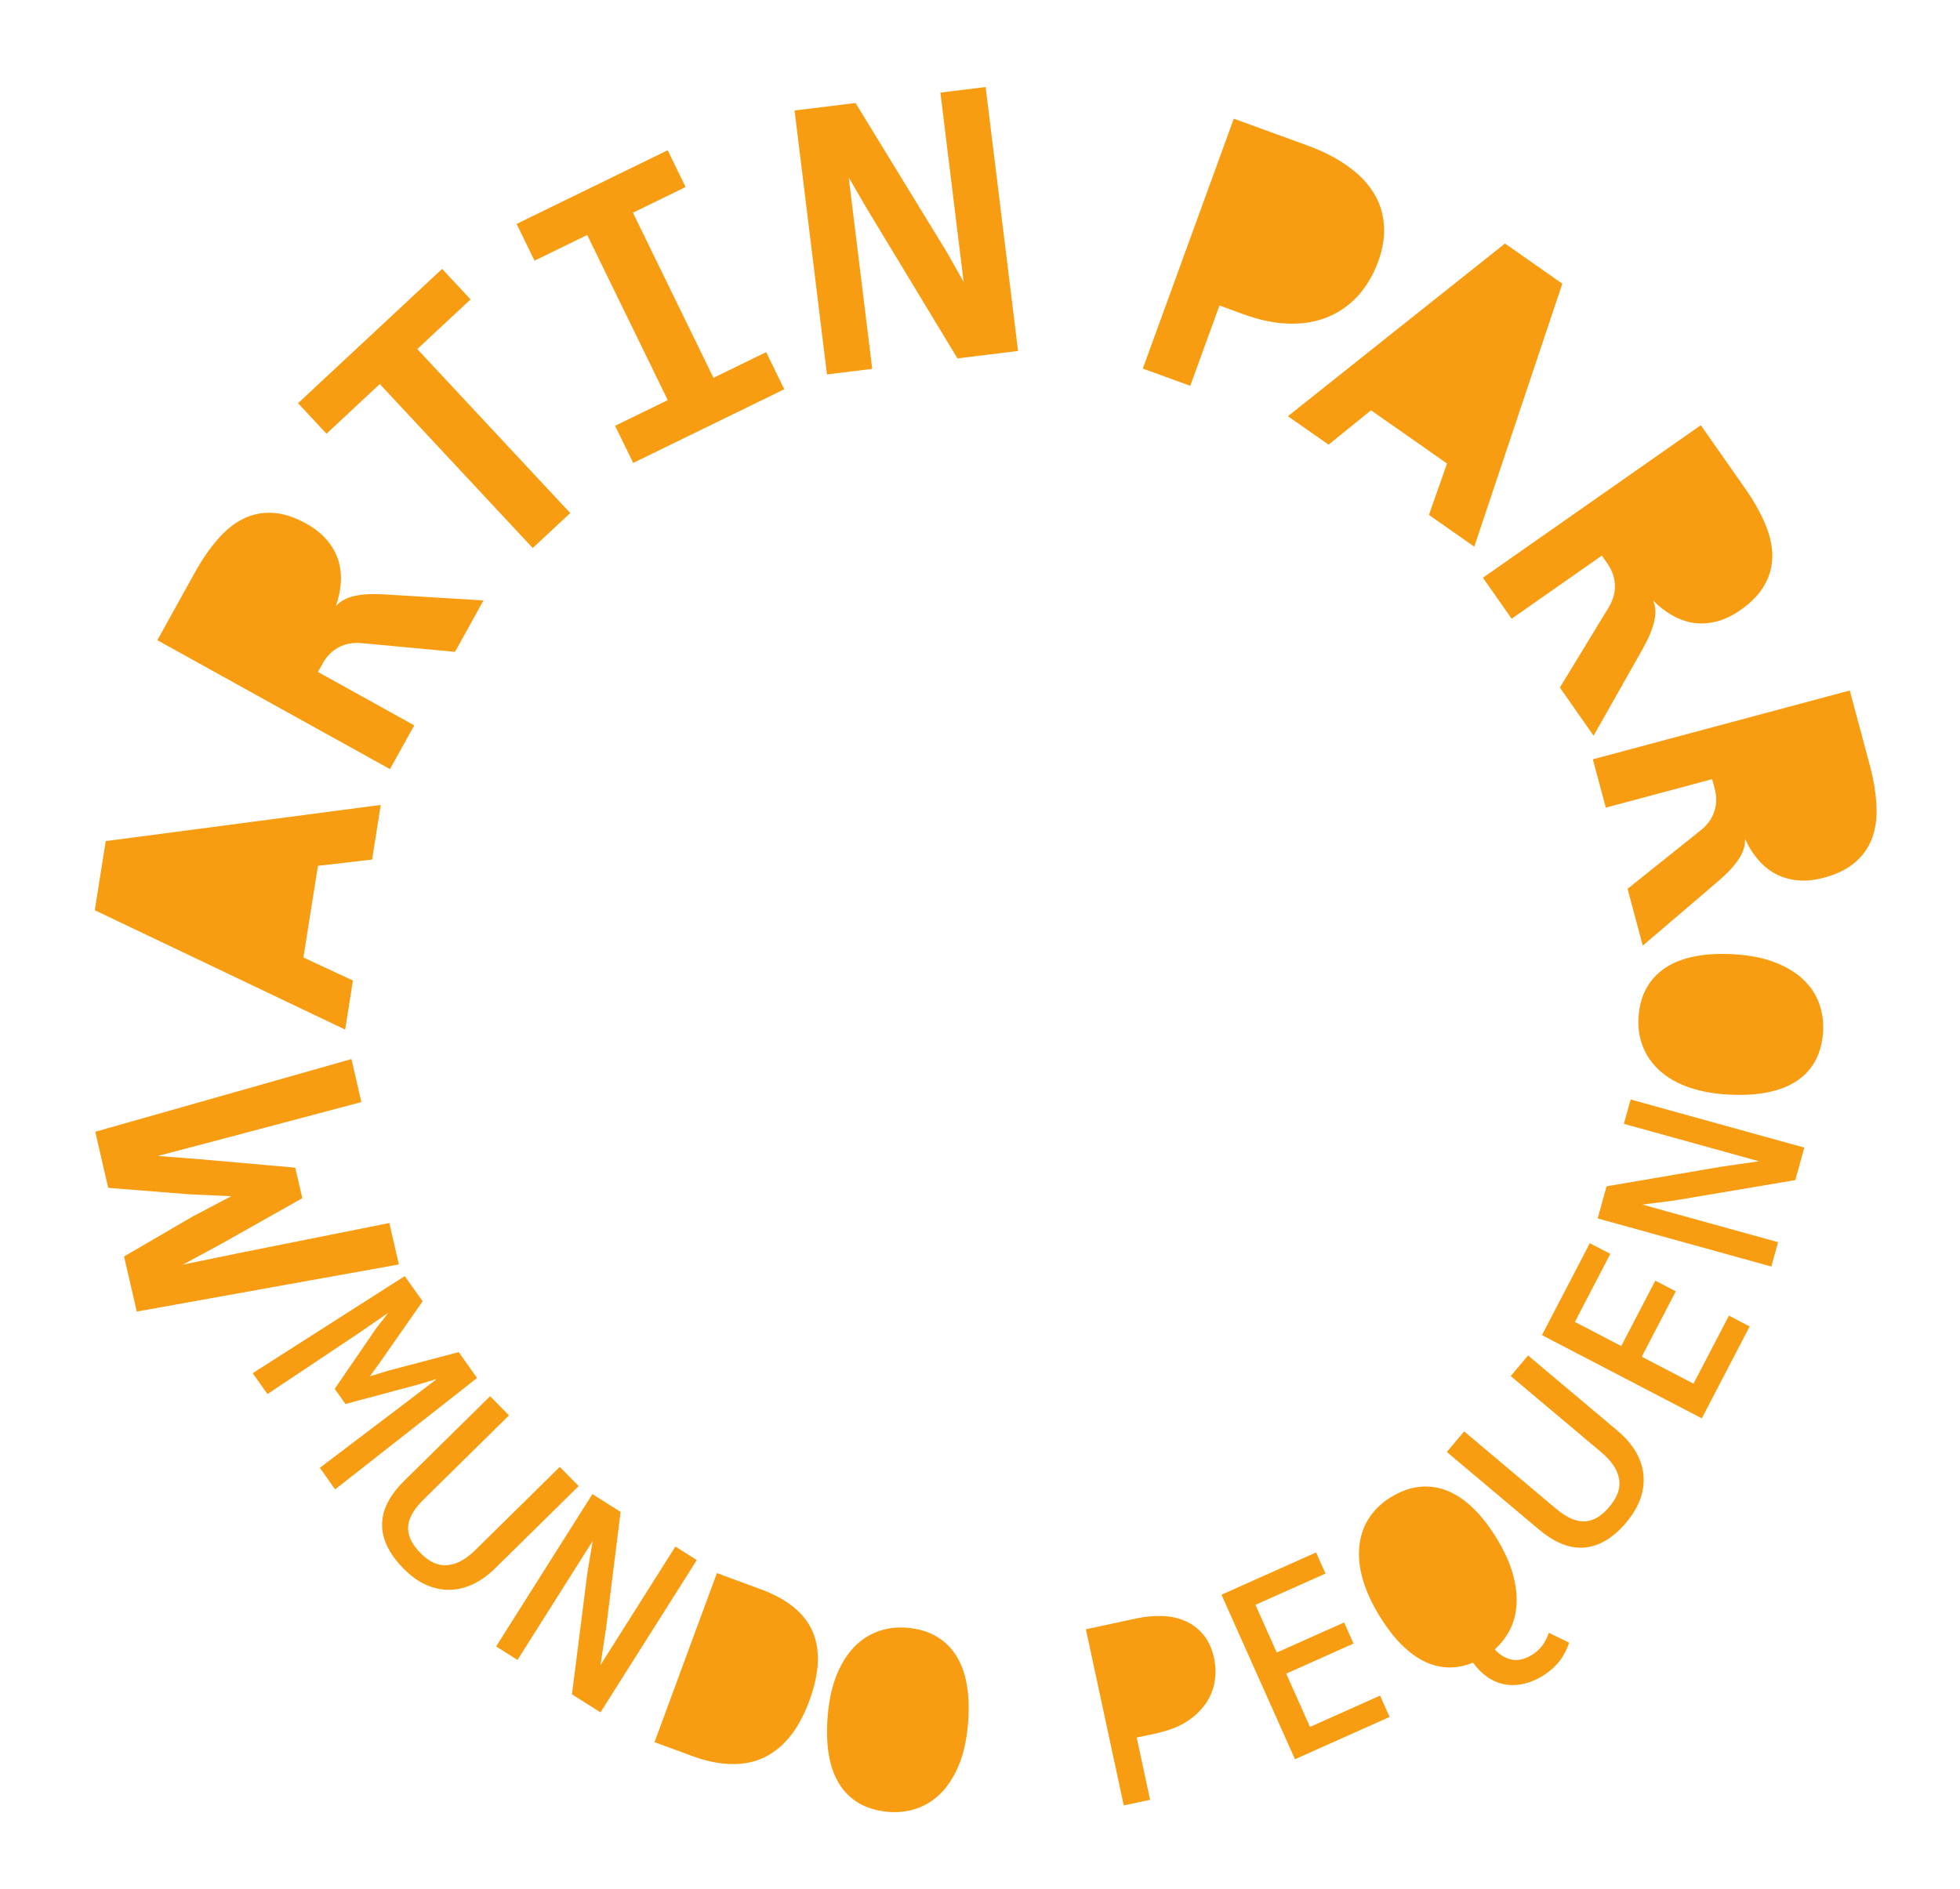
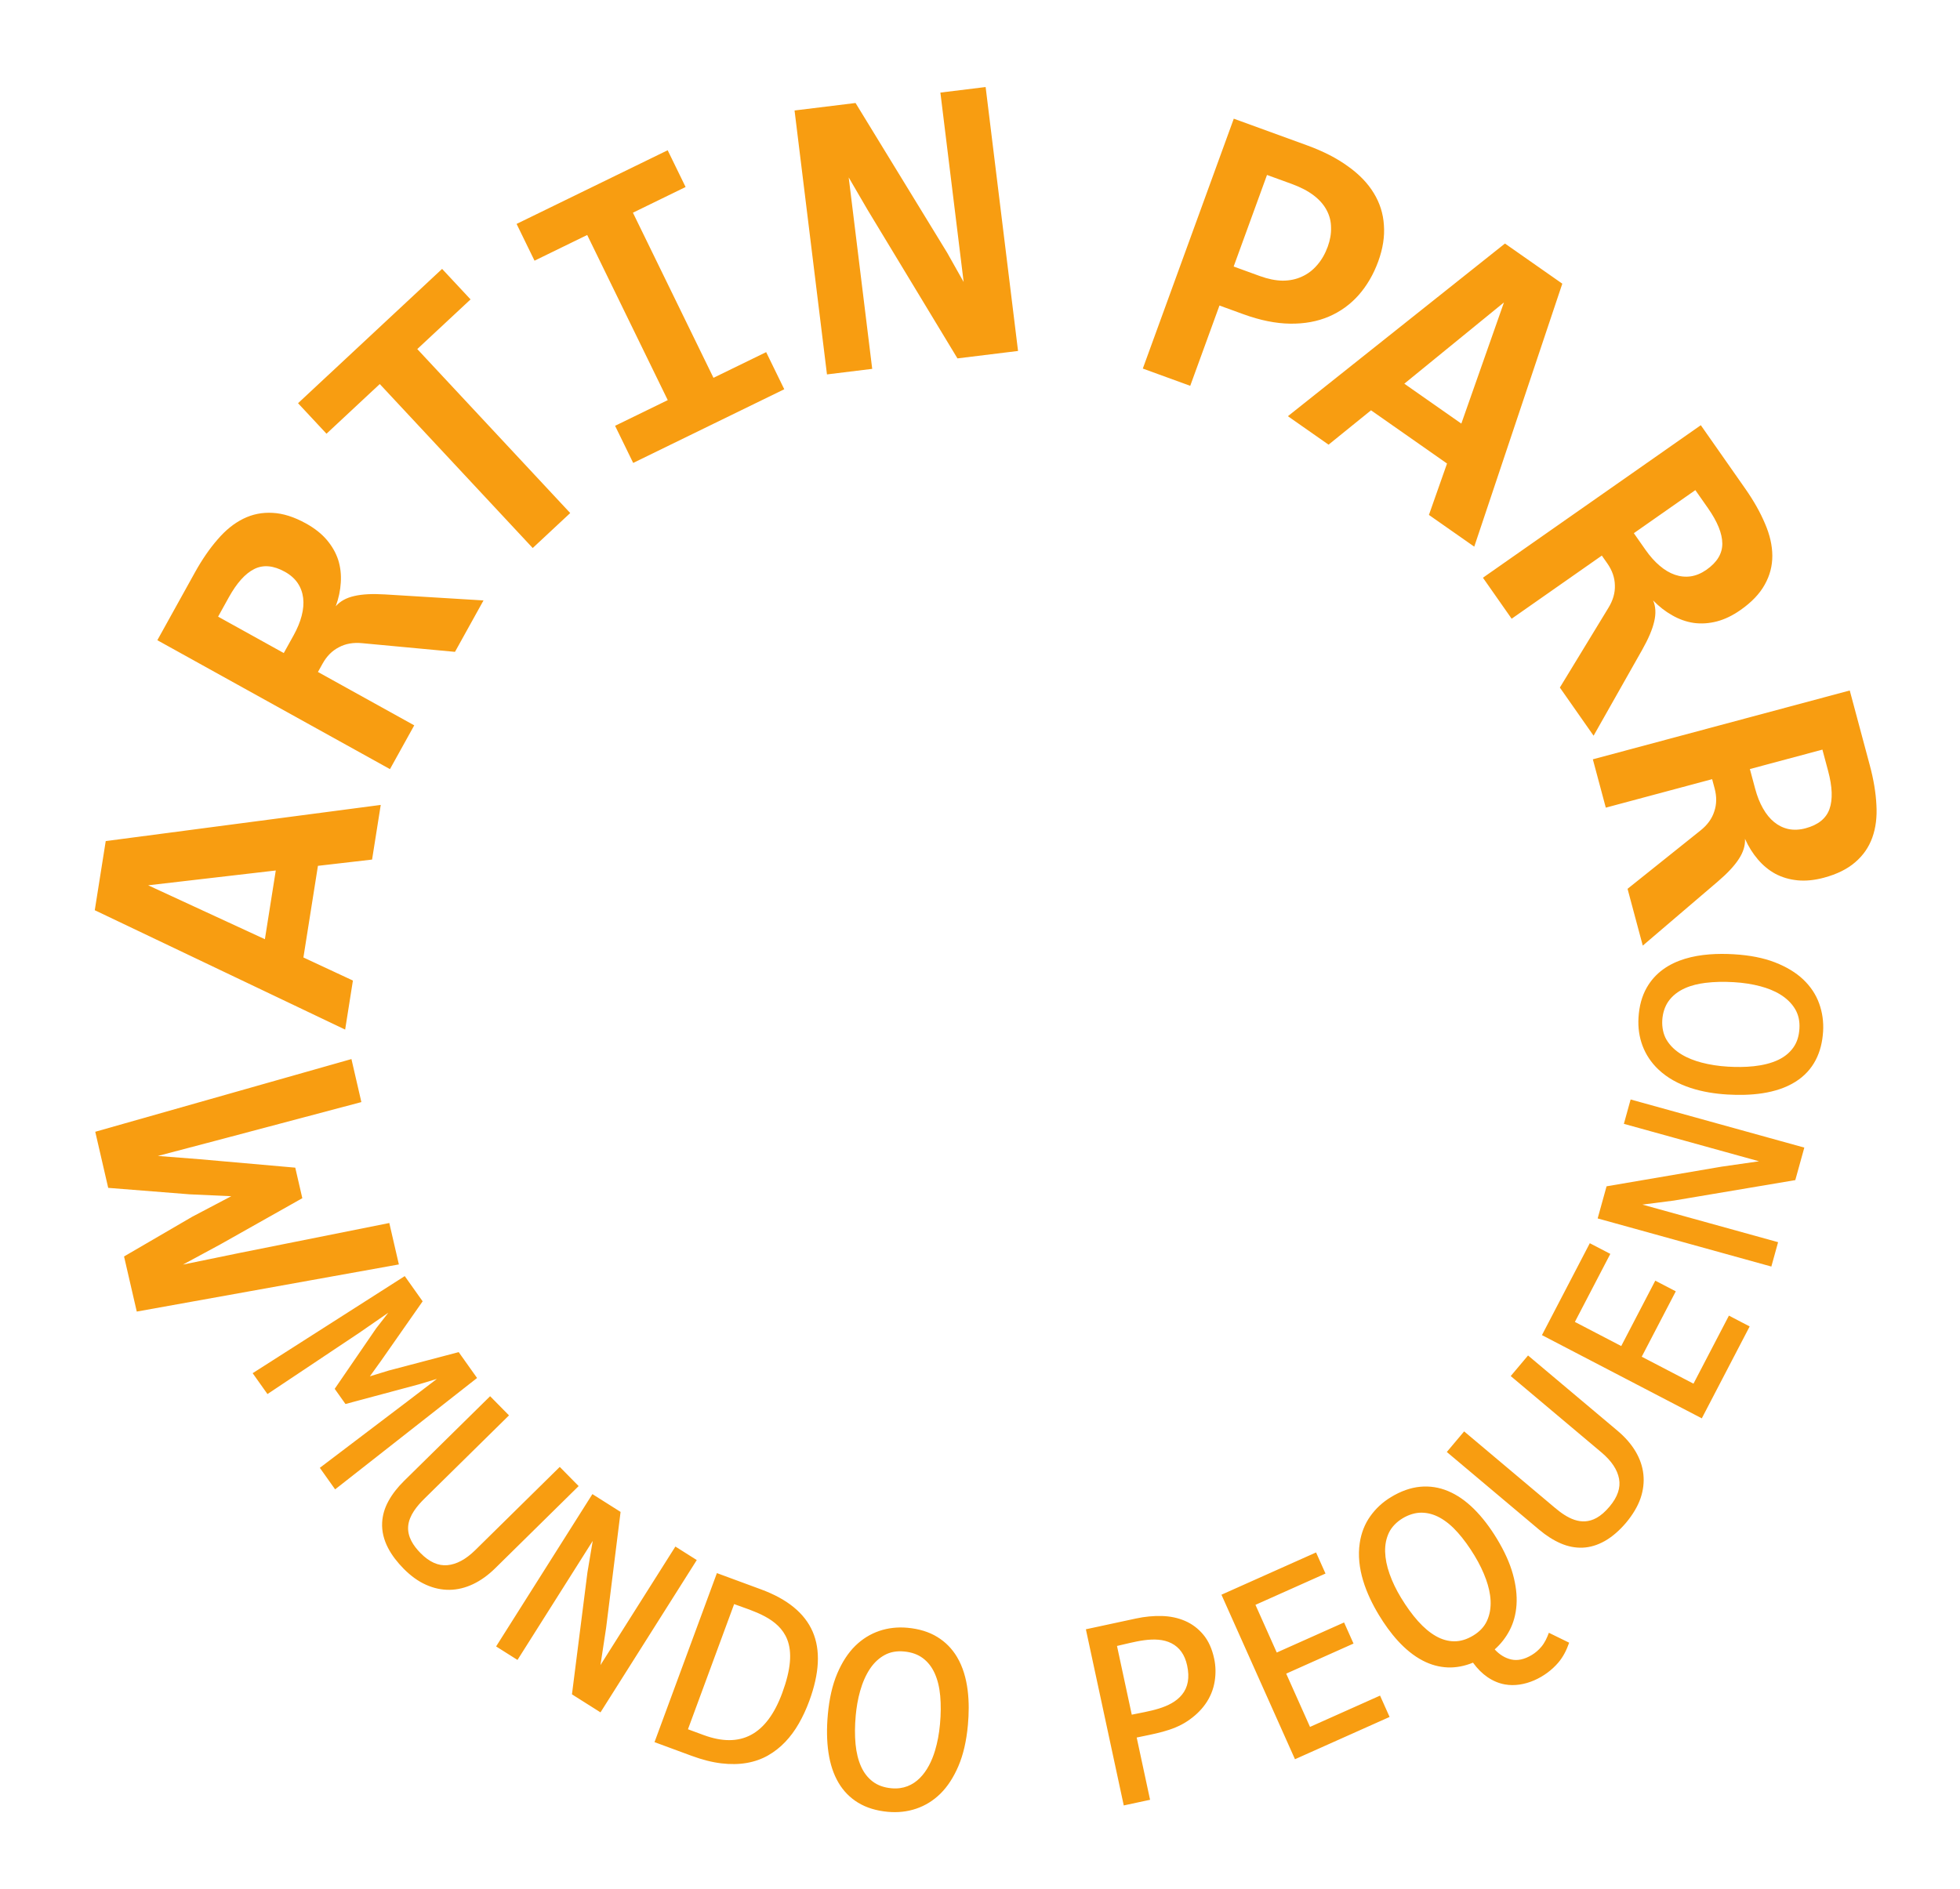
<svg xmlns="http://www.w3.org/2000/svg" viewBox="28 128 222 214" role="img" aria-labelledby="title desc">
-   <g fill="#f89d11">
-     <path d="M81.58 307.471C80.703 307.887 79.814 308.101 78.916 308.114C78.018 308.124 77.13 307.934 76.251 307.541C75.37 307.149 74.525 306.538 73.715 305.717C72.336 304.316 71.177 302.542 71.284 300.492C71.328 299.655 71.567 298.841 72.001 298.054C72.432 297.269 73.022 296.509 73.769 295.774L83.513 286.179L85.652 288.35L76.062 297.795C75.241 298.603 74.343 299.682 74.234 300.881C74.124 302.094 74.822 303.132 75.635 303.956C76.635 304.972 77.645 305.412 78.669 305.322C79.706 305.229 80.761 304.668 81.834 303.612L91.402 294.189L93.541 296.361L84.094 305.665C83.295 306.452 82.456 307.055 81.58 307.471" />
-     <path d="M117.465 316.314C117.554 315.317 117.45 314.456 117.161 313.728C116.19 311.288 113.365 310.546 111.153 309.731L105.922 323.912L107.694 324.566C111.889 326.114 114.844 324.559 116.599 319.804C117.089 318.475 117.376 317.312 117.465 316.314" />
-     <path d="M118.479 323.263C118.029 324.049 117.514 324.746 116.934 325.354C116.352 325.963 115.703 326.472 114.984 326.881C114.262 327.291 113.461 327.574 112.58 327.727C111.697 327.881 110.737 327.895 109.698 327.773C108.657 327.649 107.531 327.363 106.32 326.915L102.134 325.37L109.2 306.219L114.209 308.067C117.176 309.162 119.135 310.752 120.047 312.854C120.957 314.954 120.814 317.582 119.658 320.719C119.321 321.632 118.928 322.48 118.479 323.263" />
-     <path d="M160.681 314.165C158.858 313.239 156.342 314.08 154.517 314.473L156.19 322.259C158.041 321.861 160.597 321.578 161.885 319.983C162.556 319.154 162.759 318.067 162.464 316.695C162.2 315.468 161.602 314.634 160.681 314.165" />
-     <path d="M165.587 318.448C165.283 320.408 164.103 321.922 162.478 322.999C160.775 324.13 158.699 324.428 156.748 324.848L158.264 331.901L155.283 332.541L150.992 312.584L156.678 311.361C157.663 311.149 158.63 311.056 159.581 311.079C160.537 311.104 161.416 311.287 162.217 311.632C163.019 311.977 163.712 312.498 164.292 313.192C164.876 313.891 165.285 314.8 165.523 315.911C165.701 316.733 165.722 317.578 165.587 318.448" />
-     <path d="M92.783 319.955L94.538 306.127L95.134 302.575L90.131 310.491L86.614 316.057L84.192 314.527L95.098 297.27L98.29 299.287L96.654 312.408L96.012 316.639L101.366 308.166L104.498 303.211L106.92 304.742L96.015 321.997Z" />
-     <path d="M193.118 301.627C192.467 300.893 191.796 300.336 191.108 299.952C190.423 299.571 189.726 299.379 189.012 299.373C187.581 299.361 185.933 300.344 185.315 301.646C185.009 302.295 184.865 303.01 184.887 303.796C184.908 304.584 185.075 305.424 185.391 306.315C185.706 307.207 186.136 308.101 186.678 308.995C187.307 310.033 187.953 310.922 188.615 311.663C189.278 312.405 189.952 312.968 190.639 313.359C191.322 313.747 192.016 313.942 192.721 313.946C193.421 313.95 194.137 313.735 194.872 313.29C195.586 312.857 196.093 312.318 196.4 311.674C197.111 310.183 196.863 308.467 196.329 306.967C196.008 306.067 195.571 305.159 195.018 304.247C194.406 303.236 193.772 302.363 193.118 301.627" />
-     <path d="M191.98 316.905C191.01 316.866 190.069 316.61 189.159 316.138C187.053 315.05 185.399 312.976 184.194 310.987C182.736 308.583 181.578 305.663 182.014 302.795C182.185 301.658 182.583 300.649 183.208 299.772C183.829 298.9 184.609 298.179 185.548 297.61C186.67 296.931 187.774 296.538 188.864 296.437C189.952 296.337 191.008 296.502 192.029 296.932C193.049 297.361 194.02 298.035 194.945 298.95C195.869 299.865 196.737 300.993 197.551 302.334C198.406 303.747 199.009 305.08 199.356 306.334C199.702 307.585 199.84 308.746 199.768 309.817C199.695 310.887 199.432 311.856 198.975 312.723C198.544 313.54 197.984 314.254 197.298 314.865C197.853 315.468 198.475 315.844 199.161 316.002C199.877 316.168 200.657 316.006 201.511 315.489C201.916 315.243 202.275 314.933 202.587 314.559C202.981 314.084 203.22 313.553 203.433 312.979L205.731 314.104C205.434 314.947 205.066 315.699 204.482 316.381C203.071 318.026 200.662 319.224 198.463 318.833C197.773 318.71 197.115 318.435 196.487 318.009C195.888 317.601 195.338 317.053 194.84 316.366C193.869 316.761 192.915 316.942 191.98 316.905" />
-     <path d="M134.493 320.125C134.405 319.147 134.196 318.298 133.87 317.575C133.547 316.857 133.1 316.285 132.529 315.857C131.964 315.432 131.252 315.177 130.387 315.098C129.556 315.023 128.83 315.158 128.206 315.498C127.573 315.843 127.032 316.341 126.582 316.995C125.548 318.501 125.088 320.56 124.924 322.351C124.817 323.526 124.81 324.604 124.904 325.587C124.998 326.567 125.207 327.413 125.528 328.129C125.848 328.843 126.291 329.412 126.855 329.839C127.415 330.263 128.119 330.518 128.974 330.596C131.686 330.845 133.205 328.659 133.904 326.336C134.182 325.413 134.369 324.416 134.467 323.346C134.574 322.181 134.582 321.108 134.493 320.125" />
-     <path d="M136.557 328.078C136.008 329.361 135.327 330.408 134.513 331.21C132.908 332.793 130.804 333.469 128.576 333.266C127.27 333.147 126.147 332.807 125.211 332.241C124.276 331.675 123.527 330.913 122.967 329.955C122.407 329 122.031 327.868 121.838 326.562C121.644 325.259 121.621 323.811 121.767 322.218C121.93 320.43 122.282 318.89 122.828 317.603C123.373 316.32 124.05 315.273 124.865 314.469C126.47 312.887 128.557 312.21 130.786 312.413C132.092 312.533 133.215 312.875 134.15 313.447C135.086 314.017 135.836 314.779 136.402 315.731C137.731 317.968 137.859 320.913 137.629 323.433C137.464 325.242 137.107 326.791 136.557 328.078" />
-     <path d="M174.676 327.306L166.348 308.668L177.064 303.879L178.133 306.27L170.199 309.815L172.613 315.218L180.238 311.811L181.307 314.201L173.682 317.609L176.379 323.644L184.312 320.098L185.393 322.516Z" />
-     <path d="M213.252 292.436C214.237 294.098 214.439 295.903 213.819 297.735C213.198 299.568 211.451 301.64 209.768 302.584C208.938 303.05 208.102 303.303 207.263 303.337C206.426 303.371 205.594 303.208 204.769 302.851C203.948 302.495 203.137 301.978 202.335 301.303L191.873 292.497L193.836 290.165L204.133 298.832C205.488 299.972 207.103 300.929 208.842 299.961C209.324 299.694 209.813 299.269 210.307 298.683C211.225 297.592 211.569 296.545 211.383 295.534C211.194 294.511 210.538 293.513 209.386 292.543L199.112 283.896L201.075 281.564L211.22 290.101C212.078 290.824 212.756 291.602 213.252 292.436" />
-     <path d="M221.174 239.349C219.596 239.543 217.927 240.088 216.971 241.449C216.146 242.621 216.02 244.535 216.75 245.782C217.589 247.208 219.165 247.966 220.705 248.375C221.641 248.623 222.641 248.779 223.704 248.842C225.534 248.949 227.777 248.872 229.46 248.053C230.162 247.711 230.717 247.25 231.126 246.672C231.532 246.099 231.764 245.388 231.813 244.531C231.863 243.697 231.704 242.974 231.345 242.355C230.511 240.923 228.943 240.15 227.399 239.74C226.469 239.492 225.466 239.335 224.393 239.273C223.226 239.203 222.152 239.229 221.174 239.349" />
-     <path d="M229.056 237.033C230.355 237.541 231.423 238.187 232.252 238.976C233.08 239.764 233.679 240.666 234.045 241.681C234.41 242.694 234.56 243.747 234.495 244.843C234.355 247.219 233.426 249.259 231.366 250.554C229.161 251.944 226.201 252.15 223.672 252.001C220.904 251.838 217.901 251.123 215.828 249.152C214.196 247.599 213.453 245.536 213.584 243.301C213.662 241.992 213.969 240.859 214.51 239.905C216.476 236.44 220.779 235.897 224.379 236.11C226.191 236.217 227.752 236.524 229.056 237.033" />
-     <path d="M220.755 288.686L202.649 279.258L208.07 268.846L210.393 270.055L206.379 277.762L211.629 280.496L215.485 273.088L217.808 274.297L213.951 281.705L219.813 284.758L223.827 277.05L226.176 278.274Z" />
-     <path d="M231.345 261.697L217.6 264.013L214.027 264.471L223.051 266.971L229.396 268.729L228.632 271.489L208.959 266.038L209.968 262.399L223.001 260.172L227.237 259.564L217.577 256.887L211.929 255.322L212.693 252.562L232.366 258.013Z" />
-     <path d="M64.226 294.293L74.338 286.621L77.483 284.218L75.476 284.825L67.13 287.062L65.91 285.342L70.606 278.491L71.98 276.722L68.674 279.009L58.295 285.935L56.617 283.571L73.844 272.572L75.871 275.429L71.203 282.106L69.896 283.925L72.03 283.271L79.955 281.184L82.035 284.115L65.958 296.732Z" />
-     <path d="M232.509 221.837C233.934 221.455 234.836 220.728 235.217 219.656C235.598 218.583 235.546 217.141 235.06 215.331L234.416 212.926L226.201 215.127L226.798 217.354C227.024 218.2 227.318 218.94 227.679 219.575C228.044 220.225 228.471 220.747 228.958 221.142C229.445 221.536 229.984 221.798 230.576 221.926C231.182 222.049 231.825 222.02 232.509 221.837" />
-     <path d="M212.345 228.696L220.599 222.093C221.386 221.469 221.908 220.747 222.167 219.931C222.443 219.124 222.456 218.255 222.207 217.32L221.926 216.273L209.881 219.5L208.414 214.024L237.513 206.226L239.786 214.709C240.216 216.312 240.464 217.804 240.532 219.186C240.615 220.564 240.46 221.798 240.068 222.889C239.677 223.981 239.035 224.908 238.143 225.673C237.253 226.451 236.066 227.039 234.582 227.438C233.514 227.724 232.521 227.823 231.607 227.734C230.692 227.645 229.854 227.4 229.096 226.999C228.35 226.594 227.687 226.048 227.105 225.361C226.527 224.688 226.041 223.911 225.646 223.032C225.688 223.784 225.455 224.546 224.946 225.319C224.452 226.087 223.662 226.935 222.574 227.864L214.069 235.13Z" />
-     <path d="M221.279 192.553C222.487 191.707 223.087 190.714 223.078 189.576C223.069 188.438 222.527 187.101 221.452 185.566L220.024 183.527L213.057 188.406L214.379 190.293C214.882 191.011 215.411 191.606 215.968 192.079C216.532 192.565 217.111 192.909 217.705 193.114C218.298 193.318 218.893 193.379 219.493 193.297C220.104 193.206 220.7 192.958 221.279 192.553" />
-     <path d="M204.678 205.894L210.175 196.867C210.701 196.011 210.945 195.155 210.909 194.299C210.893 193.447 210.608 192.624 210.054 191.831L209.432 190.944L199.218 198.096L195.965 193.451L220.643 176.172L225.68 183.366C226.632 184.725 227.375 186.042 227.912 187.318C228.461 188.584 228.738 189.797 228.743 190.956C228.748 192.116 228.462 193.206 227.885 194.231C227.315 195.267 226.401 196.225 225.143 197.107C224.237 197.742 223.339 198.174 222.449 198.403C221.559 198.632 220.687 198.688 219.838 198.571C218.998 198.446 218.188 198.158 217.407 197.712C216.634 197.278 215.911 196.715 215.239 196.023C215.536 196.715 215.578 197.511 215.364 198.411C215.162 199.302 214.709 200.369 214.005 201.614L208.498 211.351Z" />
-     <path d="M198.346 162.263L187.06 171.469L193.518 175.991Z" />
-     <path d="M189.848 186.336L191.898 180.513L183.289 174.484L178.48 178.377L173.874 175.152L198.46 155.59L204.955 160.138L194.982 189.932Z" />
-     <path d="M178.389 155.941C178.661 155.19 178.785 154.467 178.761 153.771C178.756 153.066 178.586 152.408 178.254 151.795C177.934 151.189 177.449 150.637 176.797 150.137C176.144 149.638 175.312 149.205 174.302 148.836L171.508 147.82L167.731 158.195L170.699 159.275C171.623 159.611 172.483 159.785 173.281 159.797C174.083 159.794 174.809 159.642 175.459 159.339C176.123 159.041 176.698 158.605 177.186 158.03C177.687 157.46 178.088 156.764 178.389 155.941" />
-     <path d="M184.11 157.607C183.574 159.079 182.832 160.355 181.884 161.432C180.94 162.495 179.82 163.305 178.521 163.863C177.223 164.42 175.76 164.69 174.132 164.669C172.504 164.649 170.737 164.292 168.831 163.598L166.123 162.613L162.812 171.71L157.441 169.755L167.745 141.446L176.04 144.465C177.874 145.133 179.417 145.924 180.672 146.838C181.944 147.742 182.918 148.751 183.593 149.864C184.281 150.981 184.666 152.192 184.748 153.497C184.848 154.793 184.635 156.162 184.11 157.607" />
-     <path d="M136.446 168.603L126.248 151.742L124.129 148.101L125.651 160.5L126.791 169.789L121.667 170.418L117.995 140.517L124.904 139.668L135.277 156.625L137.148 159.948L135.527 146.747L134.513 138.489L139.638 137.86L143.309 167.761Z" />
-     <path d="M88.543 157.533L86.512 153.368L103.624 145.023L105.655 149.187L99.688 152.097L108.812 170.804L114.779 167.894L116.83 172.099L99.718 180.446L97.667 176.24L103.633 173.33L94.51 154.622Z" />
-     <path d="M75.263 167.547L92.586 186.124L88.338 190.086L71.015 171.509L64.98 177.137L61.758 173.681L78.075 158.464L81.298 161.92Z" />
-     <path d="M60.266 192.777C58.976 192.061 57.82 191.957 56.802 192.464C55.782 192.971 54.818 194.045 53.91 195.684L52.703 197.861L60.142 201.985L61.26 199.969C61.684 199.202 61.987 198.466 62.169 197.758C62.357 197.037 62.413 196.366 62.337 195.743C62.26 195.121 62.054 194.558 61.717 194.056C61.367 193.546 60.884 193.119 60.266 192.777" />
-     <path d="M79.534 201.85L69.011 200.866C68.011 200.769 67.134 200.924 66.381 201.332C65.621 201.72 65.008 202.336 64.538 203.183L64.013 204.13L74.919 210.176L72.17 215.135L45.821 200.53L50.079 192.849C50.884 191.397 51.741 190.152 52.652 189.11C53.55 188.061 54.518 187.281 55.559 186.768C56.599 186.255 57.704 186.034 58.878 186.104C60.059 186.161 61.32 186.563 62.665 187.307C63.633 187.844 64.415 188.462 65.011 189.161C65.606 189.861 66.039 190.618 66.307 191.434C66.561 192.243 66.659 193.097 66.6 193.995C66.549 194.881 66.359 195.777 66.031 196.684C66.524 196.114 67.221 195.728 68.124 195.525C69.014 195.316 70.171 195.255 71.598 195.343L82.764 196.024Z" />
-     <path d="M44.781 228.297L58.003 234.405L59.236 226.619Z" />
-     <path d="M70.143 225.383L64.011 226.092L62.366 236.473L67.973 239.088L67.094 244.643L38.734 231.12L39.975 223.288L71.125 219.191Z" />
-     <path d="M68.931 252.857L52.458 257.227L45.879 258.959L50.697 259.337L61.443 260.286L62.242 263.745L52.928 268.994L48.721 271.267L55.248 269.925L72.094 266.556L73.178 271.25L43.491 276.59L42.05 270.346L49.786 265.84L54.195 263.521L49.485 263.307L40.256 262.575L38.789 256.22L67.806 247.983Z" />
-   </g>
+   <path fill="#f89d11" fill-rule="evenodd" clip-rule="evenodd" d="M81.58 307.471C80.703 307.887 79.814 308.101 78.916 308.114C78.018 308.124 77.13 307.934 76.251 307.541C75.37 307.149 74.525 306.538 73.715 305.717C72.336 304.316 71.177 302.542 71.284 300.492C71.328 299.655 71.567 298.841 72.001 298.054C72.432 297.269 73.022 296.509 73.769 295.774L83.513 286.179L85.652 288.35L76.062 297.795C75.241 298.603 74.343 299.682 74.234 300.881C74.124 302.094 74.822 303.132 75.635 303.956C76.635 304.972 77.645 305.412 78.669 305.322C79.706 305.229 80.761 304.668 81.834 303.612L91.402 294.189L93.541 296.361L84.094 305.665C83.295 306.452 82.456 307.055 81.58 307.471 M117.465 316.314C117.554 315.317 117.45 314.456 117.161 313.728C116.19 311.288 113.365 310.546 111.153 309.731L105.922 323.912L107.694 324.566C111.889 326.114 114.844 324.559 116.599 319.804C117.089 318.475 117.376 317.312 117.465 316.314 M118.479 323.263C118.029 324.049 117.514 324.746 116.934 325.354C116.352 325.963 115.703 326.472 114.984 326.881C114.262 327.291 113.461 327.574 112.58 327.727C111.697 327.881 110.737 327.895 109.698 327.773C108.657 327.649 107.531 327.363 106.32 326.915L102.134 325.37L109.2 306.219L114.209 308.067C117.176 309.162 119.135 310.752 120.047 312.854C120.957 314.954 120.814 317.582 119.658 320.719C119.321 321.632 118.928 322.48 118.479 323.263 M160.681 314.165C158.858 313.239 156.342 314.08 154.517 314.473L156.19 322.259C158.041 321.861 160.597 321.578 161.885 319.983C162.556 319.154 162.759 318.067 162.464 316.695C162.2 315.468 161.602 314.634 160.681 314.165 M165.587 318.448C165.283 320.408 164.103 321.922 162.478 322.999C160.775 324.13 158.699 324.428 156.748 324.848L158.264 331.901L155.283 332.541L150.992 312.584L156.678 311.361C157.663 311.149 158.63 311.056 159.581 311.079C160.537 311.104 161.416 311.287 162.217 311.632C163.019 311.977 163.712 312.498 164.292 313.192C164.876 313.891 165.285 314.8 165.523 315.911C165.701 316.733 165.722 317.578 165.587 318.448 M92.783 319.955L94.538 306.127L95.134 302.575L90.131 310.491L86.614 316.057L84.192 314.527L95.098 297.27L98.29 299.287L96.654 312.408L96.012 316.639L101.366 308.166L104.498 303.211L106.92 304.742L96.015 321.997Z M193.118 301.627C192.467 300.893 191.796 300.336 191.108 299.952C190.423 299.571 189.726 299.379 189.012 299.373C187.581 299.361 185.933 300.344 185.315 301.646C185.009 302.295 184.865 303.01 184.887 303.796C184.908 304.584 185.075 305.424 185.391 306.315C185.706 307.207 186.136 308.101 186.678 308.995C187.307 310.033 187.953 310.922 188.615 311.663C189.278 312.405 189.952 312.968 190.639 313.359C191.322 313.747 192.016 313.942 192.721 313.946C193.421 313.95 194.137 313.735 194.872 313.29C195.586 312.857 196.093 312.318 196.4 311.674C197.111 310.183 196.863 308.467 196.329 306.967C196.008 306.067 195.571 305.159 195.018 304.247C194.406 303.236 193.772 302.363 193.118 301.627 M191.98 316.905C191.01 316.866 190.069 316.61 189.159 316.138C187.053 315.05 185.399 312.976 184.194 310.987C182.736 308.583 181.578 305.663 182.014 302.795C182.185 301.658 182.583 300.649 183.208 299.772C183.829 298.9 184.609 298.179 185.548 297.61C186.67 296.931 187.774 296.538 188.864 296.437C189.952 296.337 191.008 296.502 192.029 296.932C193.049 297.361 194.02 298.035 194.945 298.95C195.869 299.865 196.737 300.993 197.551 302.334C198.406 303.747 199.009 305.08 199.356 306.334C199.702 307.585 199.84 308.746 199.768 309.817C199.695 310.887 199.432 311.856 198.975 312.723C198.544 313.54 197.984 314.254 197.298 314.865C197.853 315.468 198.475 315.844 199.161 316.002C199.877 316.168 200.657 316.006 201.511 315.489C201.916 315.243 202.275 314.933 202.587 314.559C202.981 314.084 203.22 313.553 203.433 312.979L205.731 314.104C205.434 314.947 205.066 315.699 204.482 316.381C203.071 318.026 200.662 319.224 198.463 318.833C197.773 318.71 197.115 318.435 196.487 318.009C195.888 317.601 195.338 317.053 194.84 316.366C193.869 316.761 192.915 316.942 191.98 316.905 M134.493 320.125C134.405 319.147 134.196 318.298 133.87 317.575C133.547 316.857 133.1 316.285 132.529 315.857C131.964 315.432 131.252 315.177 130.387 315.098C129.556 315.023 128.83 315.158 128.206 315.498C127.573 315.843 127.032 316.341 126.582 316.995C125.548 318.501 125.088 320.56 124.924 322.351C124.817 323.526 124.81 324.604 124.904 325.587C124.998 326.567 125.207 327.413 125.528 328.129C125.848 328.843 126.291 329.412 126.855 329.839C127.415 330.263 128.119 330.518 128.974 330.596C131.686 330.845 133.205 328.659 133.904 326.336C134.182 325.413 134.369 324.416 134.467 323.346C134.574 322.181 134.582 321.108 134.493 320.125 M136.557 328.078C136.008 329.361 135.327 330.408 134.513 331.21C132.908 332.793 130.804 333.469 128.576 333.266C127.27 333.147 126.147 332.807 125.211 332.241C124.276 331.675 123.527 330.913 122.967 329.955C122.407 329 122.031 327.868 121.838 326.562C121.644 325.259 121.621 323.811 121.767 322.218C121.93 320.43 122.282 318.89 122.828 317.603C123.373 316.32 124.05 315.273 124.865 314.469C126.47 312.887 128.557 312.21 130.786 312.413C132.092 312.533 133.215 312.875 134.15 313.447C135.086 314.017 135.836 314.779 136.402 315.731C137.731 317.968 137.859 320.913 137.629 323.433C137.464 325.242 137.107 326.791 136.557 328.078 M174.676 327.306L166.348 308.668L177.064 303.879L178.133 306.27L170.199 309.815L172.613 315.218L180.238 311.811L181.307 314.201L173.682 317.609L176.379 323.644L184.312 320.098L185.393 322.516Z M213.252 292.436C214.237 294.098 214.439 295.903 213.819 297.735C213.198 299.568 211.451 301.64 209.768 302.584C208.938 303.05 208.102 303.303 207.263 303.337C206.426 303.371 205.594 303.208 204.769 302.851C203.948 302.495 203.137 301.978 202.335 301.303L191.873 292.497L193.836 290.165L204.133 298.832C205.488 299.972 207.103 300.929 208.842 299.961C209.324 299.694 209.813 299.269 210.307 298.683C211.225 297.592 211.569 296.545 211.383 295.534C211.194 294.511 210.538 293.513 209.386 292.543L199.112 283.896L201.075 281.564L211.22 290.101C212.078 290.824 212.756 291.602 213.252 292.436 M221.174 239.349C219.596 239.543 217.927 240.088 216.971 241.449C216.146 242.621 216.02 244.535 216.75 245.782C217.589 247.208 219.165 247.966 220.705 248.375C221.641 248.623 222.641 248.779 223.704 248.842C225.534 248.949 227.777 248.872 229.46 248.053C230.162 247.711 230.717 247.25 231.126 246.672C231.532 246.099 231.764 245.388 231.813 244.531C231.863 243.697 231.704 242.974 231.345 242.355C230.511 240.923 228.943 240.15 227.399 239.74C226.469 239.492 225.466 239.335 224.393 239.273C223.226 239.203 222.152 239.229 221.174 239.349 M229.056 237.033C230.355 237.541 231.423 238.187 232.252 238.976C233.08 239.764 233.679 240.666 234.045 241.681C234.41 242.694 234.56 243.747 234.495 244.843C234.355 247.219 233.426 249.259 231.366 250.554C229.161 251.944 226.201 252.15 223.672 252.001C220.904 251.838 217.901 251.123 215.828 249.152C214.196 247.599 213.453 245.536 213.584 243.301C213.662 241.992 213.969 240.859 214.51 239.905C216.476 236.44 220.779 235.897 224.379 236.11C226.191 236.217 227.752 236.524 229.056 237.033 M220.755 288.686L202.649 279.258L208.07 268.846L210.393 270.055L206.379 277.762L211.629 280.496L215.485 273.088L217.808 274.297L213.951 281.705L219.813 284.758L223.827 277.05L226.176 278.274Z M231.345 261.697L217.6 264.013L214.027 264.471L223.051 266.971L229.396 268.729L228.632 271.489L208.959 266.038L209.968 262.399L223.001 260.172L227.237 259.564L217.577 256.887L211.929 255.322L212.693 252.562L232.366 258.013Z M64.226 294.293L74.338 286.621L77.483 284.218L75.476 284.825L67.13 287.062L65.91 285.342L70.606 278.491L71.98 276.722L68.674 279.009L58.295 285.935L56.617 283.571L73.844 272.572L75.871 275.429L71.203 282.106L69.896 283.925L72.03 283.271L79.955 281.184L82.035 284.115L65.958 296.732Z M232.509 221.837C233.934 221.455 234.836 220.728 235.217 219.656C235.598 218.583 235.546 217.141 235.06 215.331L234.416 212.926L226.201 215.127L226.798 217.354C227.024 218.2 227.318 218.94 227.679 219.575C228.044 220.225 228.471 220.747 228.958 221.142C229.445 221.536 229.984 221.798 230.576 221.926C231.182 222.049 231.825 222.02 232.509 221.837 M212.345 228.696L220.599 222.093C221.386 221.469 221.908 220.747 222.167 219.931C222.443 219.124 222.456 218.255 222.207 217.32L221.926 216.273L209.881 219.5L208.414 214.024L237.513 206.226L239.786 214.709C240.216 216.312 240.464 217.804 240.532 219.186C240.615 220.564 240.46 221.798 240.068 222.889C239.677 223.981 239.035 224.908 238.143 225.673C237.253 226.451 236.066 227.039 234.582 227.438C233.514 227.724 232.521 227.823 231.607 227.734C230.692 227.645 229.854 227.4 229.096 226.999C228.35 226.594 227.687 226.048 227.105 225.361C226.527 224.688 226.041 223.911 225.646 223.032C225.688 223.784 225.455 224.546 224.946 225.319C224.452 226.087 223.662 226.935 222.574 227.864L214.069 235.13Z M221.279 192.553C222.487 191.707 223.087 190.714 223.078 189.576C223.069 188.438 222.527 187.101 221.452 185.566L220.024 183.527L213.057 188.406L214.379 190.293C214.882 191.011 215.411 191.606 215.968 192.079C216.532 192.565 217.111 192.909 217.705 193.114C218.298 193.318 218.893 193.379 219.493 193.297C220.104 193.206 220.7 192.958 221.279 192.553 M204.678 205.894L210.175 196.867C210.701 196.011 210.945 195.155 210.909 194.299C210.893 193.447 210.608 192.624 210.054 191.831L209.432 190.944L199.218 198.096L195.965 193.451L220.643 176.172L225.68 183.366C226.632 184.725 227.375 186.042 227.912 187.318C228.461 188.584 228.738 189.797 228.743 190.956C228.748 192.116 228.462 193.206 227.885 194.231C227.315 195.267 226.401 196.225 225.143 197.107C224.237 197.742 223.339 198.174 222.449 198.403C221.559 198.632 220.687 198.688 219.838 198.571C218.998 198.446 218.188 198.158 217.407 197.712C216.634 197.278 215.911 196.715 215.239 196.023C215.536 196.715 215.578 197.511 215.364 198.411C215.162 199.302 214.709 200.369 214.005 201.614L208.498 211.351Z M198.346 162.263L187.06 171.469L193.518 175.991Z M189.848 186.336L191.898 180.513L183.289 174.484L178.48 178.377L173.874 175.152L198.46 155.59L204.955 160.138L194.982 189.932Z M178.389 155.941C178.661 155.19 178.785 154.467 178.761 153.771C178.756 153.066 178.586 152.408 178.254 151.795C177.934 151.189 177.449 150.637 176.797 150.137C176.144 149.638 175.312 149.205 174.302 148.836L171.508 147.82L167.731 158.195L170.699 159.275C171.623 159.611 172.483 159.785 173.281 159.797C174.083 159.794 174.809 159.642 175.459 159.339C176.123 159.041 176.698 158.605 177.186 158.03C177.687 157.46 178.088 156.764 178.389 155.941 M184.11 157.607C183.574 159.079 182.832 160.355 181.884 161.432C180.94 162.495 179.82 163.305 178.521 163.863C177.223 164.42 175.76 164.69 174.132 164.669C172.504 164.649 170.737 164.292 168.831 163.598L166.123 162.613L162.812 171.71L157.441 169.755L167.745 141.446L176.04 144.465C177.874 145.133 179.417 145.924 180.672 146.838C181.944 147.742 182.918 148.751 183.593 149.864C184.281 150.981 184.666 152.192 184.748 153.497C184.848 154.793 184.635 156.162 184.11 157.607 M136.446 168.603L126.248 151.742L124.129 148.101L125.651 160.5L126.791 169.789L121.667 170.418L117.995 140.517L124.904 139.668L135.277 156.625L137.148 159.948L135.527 146.747L134.513 138.489L139.638 137.86L143.309 167.761Z M88.543 157.533L86.512 153.368L103.624 145.023L105.655 149.187L99.688 152.097L108.812 170.804L114.779 167.894L116.83 172.099L99.718 180.446L97.667 176.24L103.633 173.33L94.51 154.622Z M75.263 167.547L92.586 186.124L88.338 190.086L71.015 171.509L64.98 177.137L61.758 173.681L78.075 158.464L81.298 161.92Z M60.266 192.777C58.976 192.061 57.82 191.957 56.802 192.464C55.782 192.971 54.818 194.045 53.91 195.684L52.703 197.861L60.142 201.985L61.26 199.969C61.684 199.202 61.987 198.466 62.169 197.758C62.357 197.037 62.413 196.366 62.337 195.743C62.26 195.121 62.054 194.558 61.717 194.056C61.367 193.546 60.884 193.119 60.266 192.777 M79.534 201.85L69.011 200.866C68.011 200.769 67.134 200.924 66.381 201.332C65.621 201.72 65.008 202.336 64.538 203.183L64.013 204.13L74.919 210.176L72.17 215.135L45.821 200.53L50.079 192.849C50.884 191.397 51.741 190.152 52.652 189.11C53.55 188.061 54.518 187.281 55.559 186.768C56.599 186.255 57.704 186.034 58.878 186.104C60.059 186.161 61.32 186.563 62.665 187.307C63.633 187.844 64.415 188.462 65.011 189.161C65.606 189.861 66.039 190.618 66.307 191.434C66.561 192.243 66.659 193.097 66.6 193.995C66.549 194.881 66.359 195.777 66.031 196.684C66.524 196.114 67.221 195.728 68.124 195.525C69.014 195.316 70.171 195.255 71.598 195.343L82.764 196.024Z M44.781 228.297L58.003 234.405L59.236 226.619Z M70.143 225.383L64.011 226.092L62.366 236.473L67.973 239.088L67.094 244.643L38.734 231.12L39.975 223.288L71.125 219.191Z M68.931 252.857L52.458 257.227L45.879 258.959L50.697 259.337L61.443 260.286L62.242 263.745L52.928 268.994L48.721 271.267L55.248 269.925L72.094 266.556L73.178 271.25L43.491 276.59L42.05 270.346L49.786 265.84L54.195 263.521L49.485 263.307L40.256 262.575L38.789 256.22L67.806 247.983Z" />
</svg>
